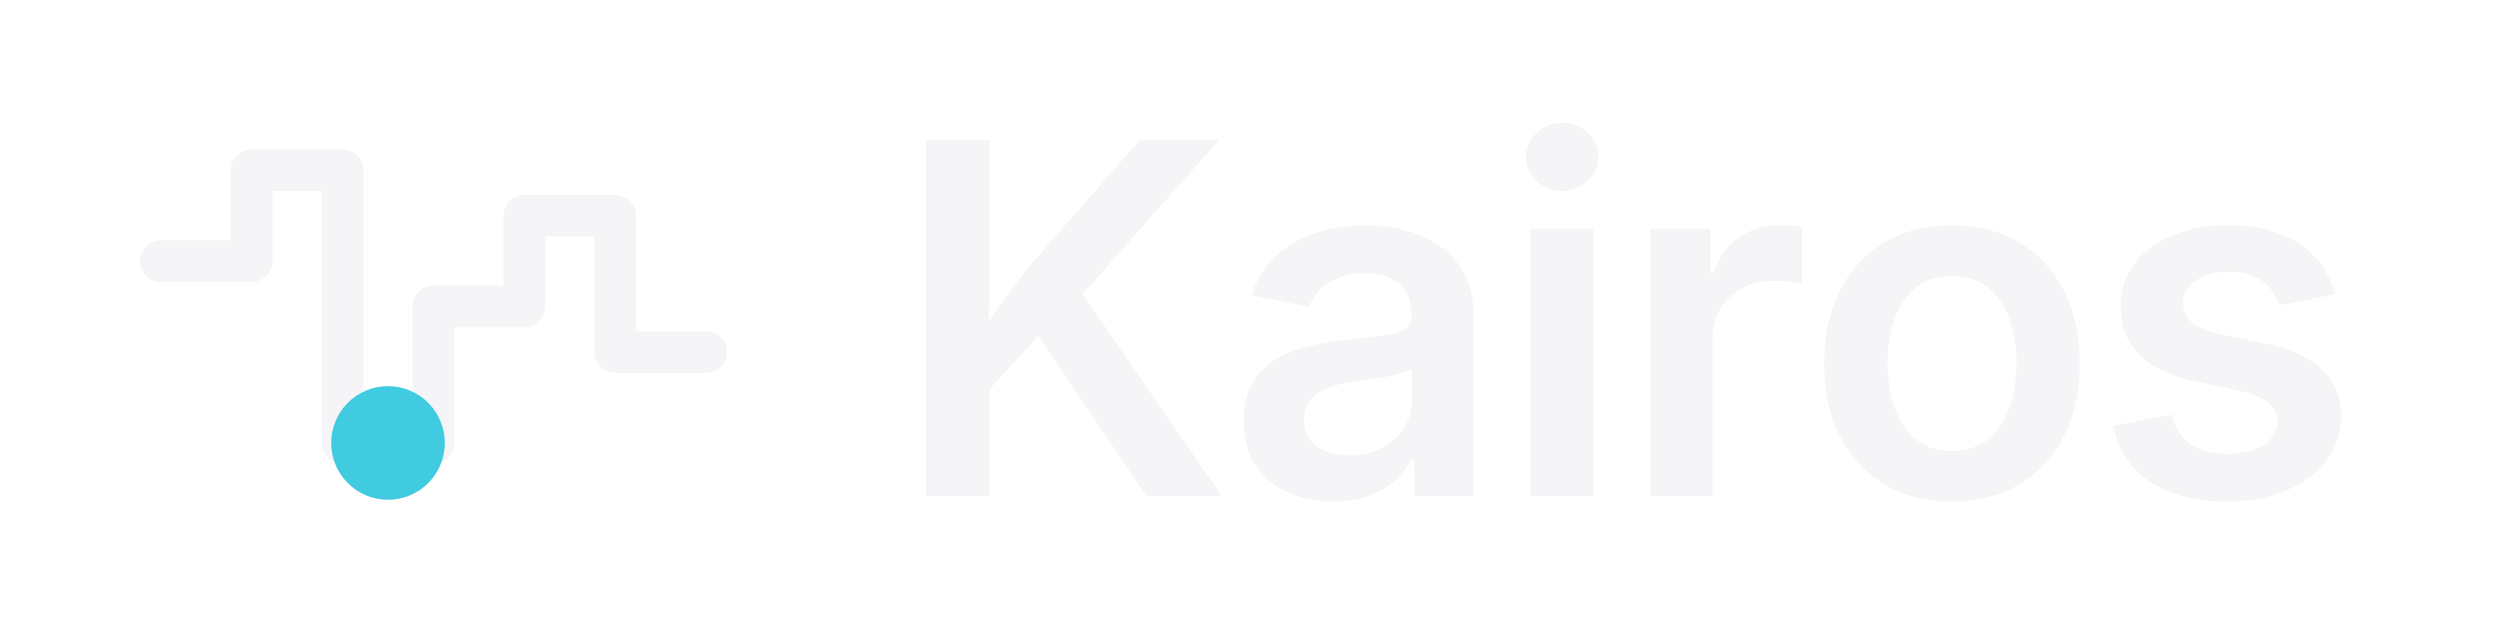
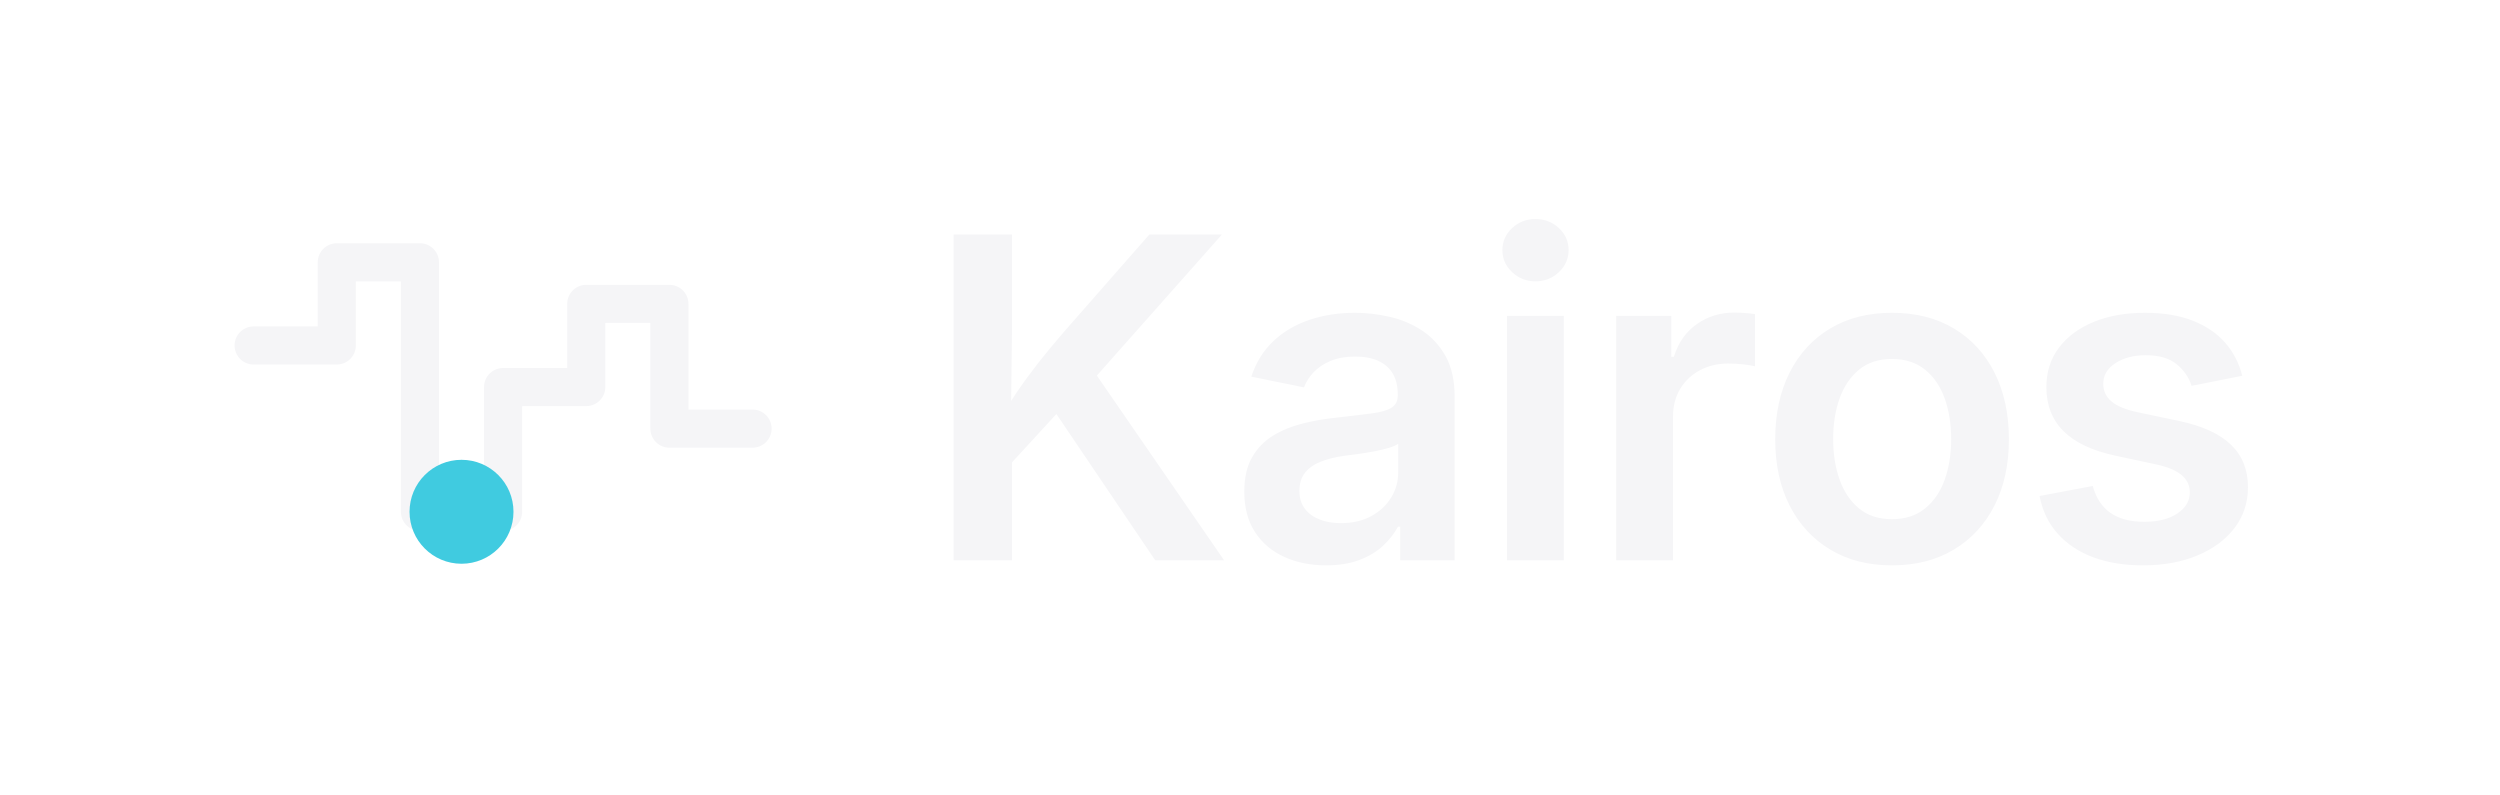
- <svg xmlns="http://www.w3.org/2000/svg" viewBox="0 0 429 109" width="429" height="109" role="img" aria-labelledby="t">
+ <svg xmlns="http://www.w3.org/2000/svg" viewBox="-20 -20 469 149" width="469" height="149" role="img" aria-labelledby="t">
  <g transform="translate(-24.42 -33.19) scale(1.3)">
    <path d="M40 60 H52 V48 H64 V84 H76 V66 H88 V54 H100 V72 H112" fill="none" stroke="#F5F5F7" stroke-width="5.5" stroke-linecap="round" stroke-linejoin="round" />
    <circle cx="70" cy="84" r="7.5" fill="#40CBE0" />
  </g>
  <path d="M158.90 85.11V24.00H169.85V42.13L169.69 55.21Q170.18 54.43 170.71 53.65Q172.60 50.87 174.75 48.12Q176.91 45.37 179.57 42.29L195.61 24.00H209.23L185.77 50.46L209.64 85.11H196.72L178.18 57.67L169.85 66.74V85.11Z M228.77 86.06Q224.42 86.06 220.94 84.48Q217.45 82.90 215.44 79.82Q213.43 76.75 213.43 72.23Q213.43 68.34 214.89 65.79Q216.34 63.25 218.82 61.73Q221.30 60.22 224.42 59.44Q227.54 58.66 230.90 58.33Q234.88 57.88 237.38 57.55Q239.88 57.22 241.05 56.48Q242.22 55.75 242.22 54.19V53.98Q242.22 51.73 241.32 50.15Q240.42 48.57 238.63 47.73Q236.85 46.89 234.22 46.89Q231.56 46.89 229.61 47.71Q227.66 48.53 226.43 49.84Q225.20 51.15 224.63 52.67L214.74 50.66Q216.10 46.60 218.93 43.95Q221.76 41.31 225.67 40.00Q229.59 38.68 234.18 38.68Q237.42 38.68 240.73 39.44Q244.03 40.20 246.78 42.01Q249.52 43.81 251.21 46.85Q252.89 49.88 252.89 54.47V85.11H242.67V78.80H242.26Q241.24 80.72 239.45 82.39Q237.67 84.05 235.02 85.05Q232.38 86.06 228.77 86.06ZM231.52 78.14Q234.84 78.14 237.24 76.83Q239.64 75.52 240.97 73.36Q242.30 71.21 242.30 68.67V63.25Q241.77 63.66 240.52 64.03Q239.27 64.40 237.73 64.69Q236.19 64.97 234.70 65.18Q233.20 65.38 232.17 65.51Q229.79 65.84 227.87 66.57Q225.94 67.31 224.85 68.65Q223.77 69.98 223.77 72.11Q223.77 74.08 224.77 75.41Q225.78 76.75 227.52 77.44Q229.26 78.14 231.52 78.14Z M262.71 85.11V39.26H273.37V85.11ZM268.04 32.78Q265.50 32.78 263.67 31.05Q261.85 29.33 261.85 26.95Q261.85 24.49 263.67 22.79Q265.50 21.09 268.04 21.09Q270.62 21.09 272.45 22.79Q274.27 24.49 274.27 26.91Q274.27 29.33 272.45 31.05Q270.62 32.78 268.04 32.78Z M283.19 85.11V39.26H293.53V46.93H294.02Q295.25 42.95 298.33 40.80Q301.40 38.64 305.34 38.64Q306.24 38.64 307.35 38.72Q308.46 38.81 309.24 38.93V48.73Q308.58 48.53 307.10 48.36Q305.63 48.20 304.19 48.20Q301.24 48.20 298.88 49.47Q296.52 50.74 295.19 52.98Q293.86 55.21 293.86 58.12V85.11Z M334.93 86.06Q328.24 86.06 323.32 83.08Q318.40 80.11 315.71 74.80Q313.03 69.49 313.03 62.43Q313.03 55.29 315.71 49.94Q318.40 44.59 323.32 41.64Q328.24 38.68 334.93 38.68Q341.66 38.68 346.58 41.64Q351.50 44.59 354.19 49.94Q356.87 55.29 356.87 62.43Q356.87 69.49 354.19 74.80Q351.50 80.11 346.58 83.08Q341.66 86.06 334.93 86.06ZM334.93 77.40Q338.66 77.40 341.14 75.39Q343.62 73.38 344.83 69.98Q346.04 66.57 346.04 62.39Q346.04 58.17 344.83 54.76Q343.62 51.36 341.14 49.35Q338.66 47.34 334.93 47.34Q331.20 47.34 328.76 49.35Q326.32 51.36 325.11 54.74Q323.90 58.12 323.90 62.39Q323.90 66.57 325.11 69.98Q326.32 73.38 328.76 75.39Q331.20 77.40 334.93 77.40Z M382.03 86.06Q376.74 86.06 372.68 84.54Q368.62 83.02 366.02 80.11Q363.41 77.20 362.63 73.05L372.60 71.17Q373.54 74.57 375.94 76.23Q378.34 77.89 382.24 77.89Q386.18 77.89 388.49 76.32Q390.81 74.74 390.81 72.40Q390.81 70.43 389.29 69.14Q387.78 67.85 384.62 67.15L376.78 65.47Q370.30 64.07 367.10 60.87Q363.90 57.67 363.90 52.63Q363.90 48.36 366.24 45.25Q368.58 42.13 372.74 40.41Q376.91 38.68 382.40 38.68Q387.61 38.68 391.36 40.16Q395.12 41.64 397.43 44.28Q399.75 46.93 400.65 50.50L391.14 52.38Q390.36 49.96 388.31 48.30Q386.26 46.64 382.53 46.64Q379.12 46.64 376.84 48.14Q374.57 49.63 374.57 51.97Q374.57 53.98 376.09 55.29Q377.60 56.61 381.09 57.35L388.88 58.99Q395.40 60.38 398.56 63.46Q401.72 66.53 401.72 71.37Q401.72 75.72 399.22 79.02Q396.72 82.32 392.27 84.19Q387.82 86.06 382.03 86.06Z" fill="#F5F5F7" />
</svg>
